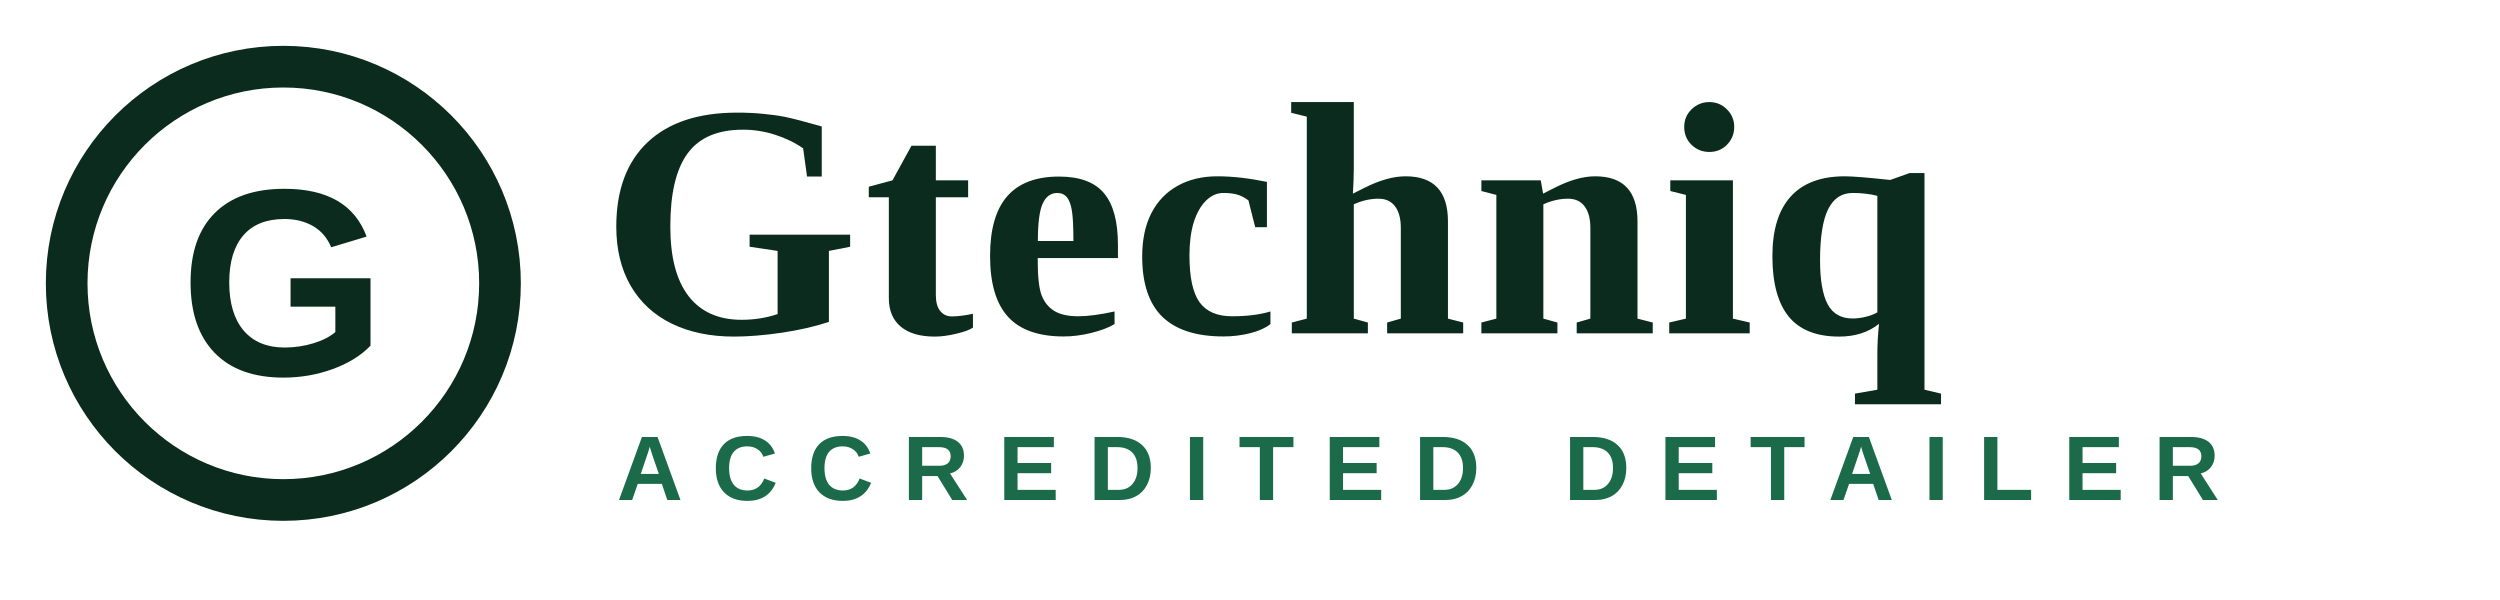
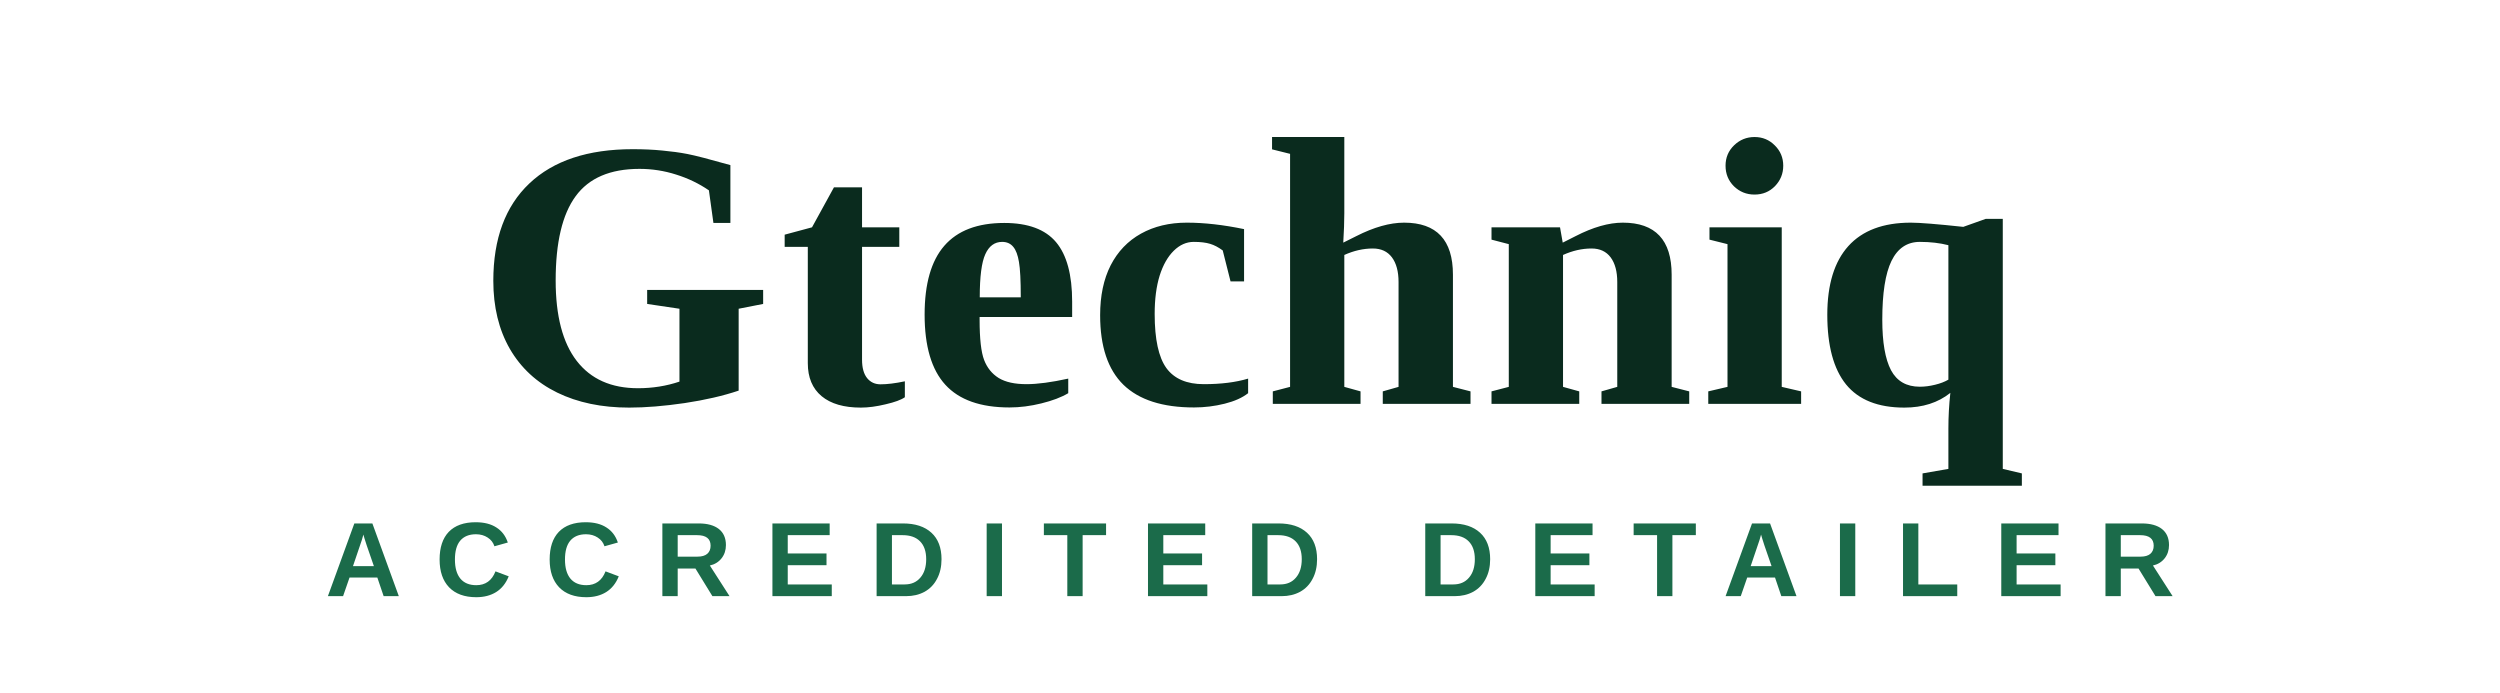
- <svg xmlns="http://www.w3.org/2000/svg" viewBox="0 0 300 72" role="img" aria-label="Gtechniq Certified">
-   <g fill="#0A2B1E">
-     <circle cx="34" cy="34" r="26" fill="none" stroke="#0A2B1E" stroke-width="5" />
-     <text x="34" y="45" text-anchor="middle" font-family="Arial Black, Arial, sans-serif" font-weight="900" font-size="32">G</text>
-     <text x="72" y="40" font-family="Georgia, 'Times New Roman', serif" font-weight="700" font-size="40" letter-spacing="0.5">Gtechniq</text>
-     <text x="74" y="60" font-family="Arial, sans-serif" font-weight="700" font-size="11" letter-spacing="3.5" fill="#1B6B4A">ACCREDITED DETAILER</text>
-   </g>
+ <svg xmlns="http://www.w3.org/2000/svg" viewBox="0 0 260 72" role="img" aria-label="Gtechniq Certified">
+   <text x="130" y="42" text-anchor="middle" font-family="Georgia, 'Times New Roman', serif" font-weight="700" font-size="40" letter-spacing="0.5" fill="#0A2B1E">Gtechniq</text>
+   <text x="130" y="62" text-anchor="middle" font-family="Arial, sans-serif" font-weight="700" font-size="11" letter-spacing="3.5" fill="#1B6B4A">ACCREDITED DETAILER</text>
</svg>
